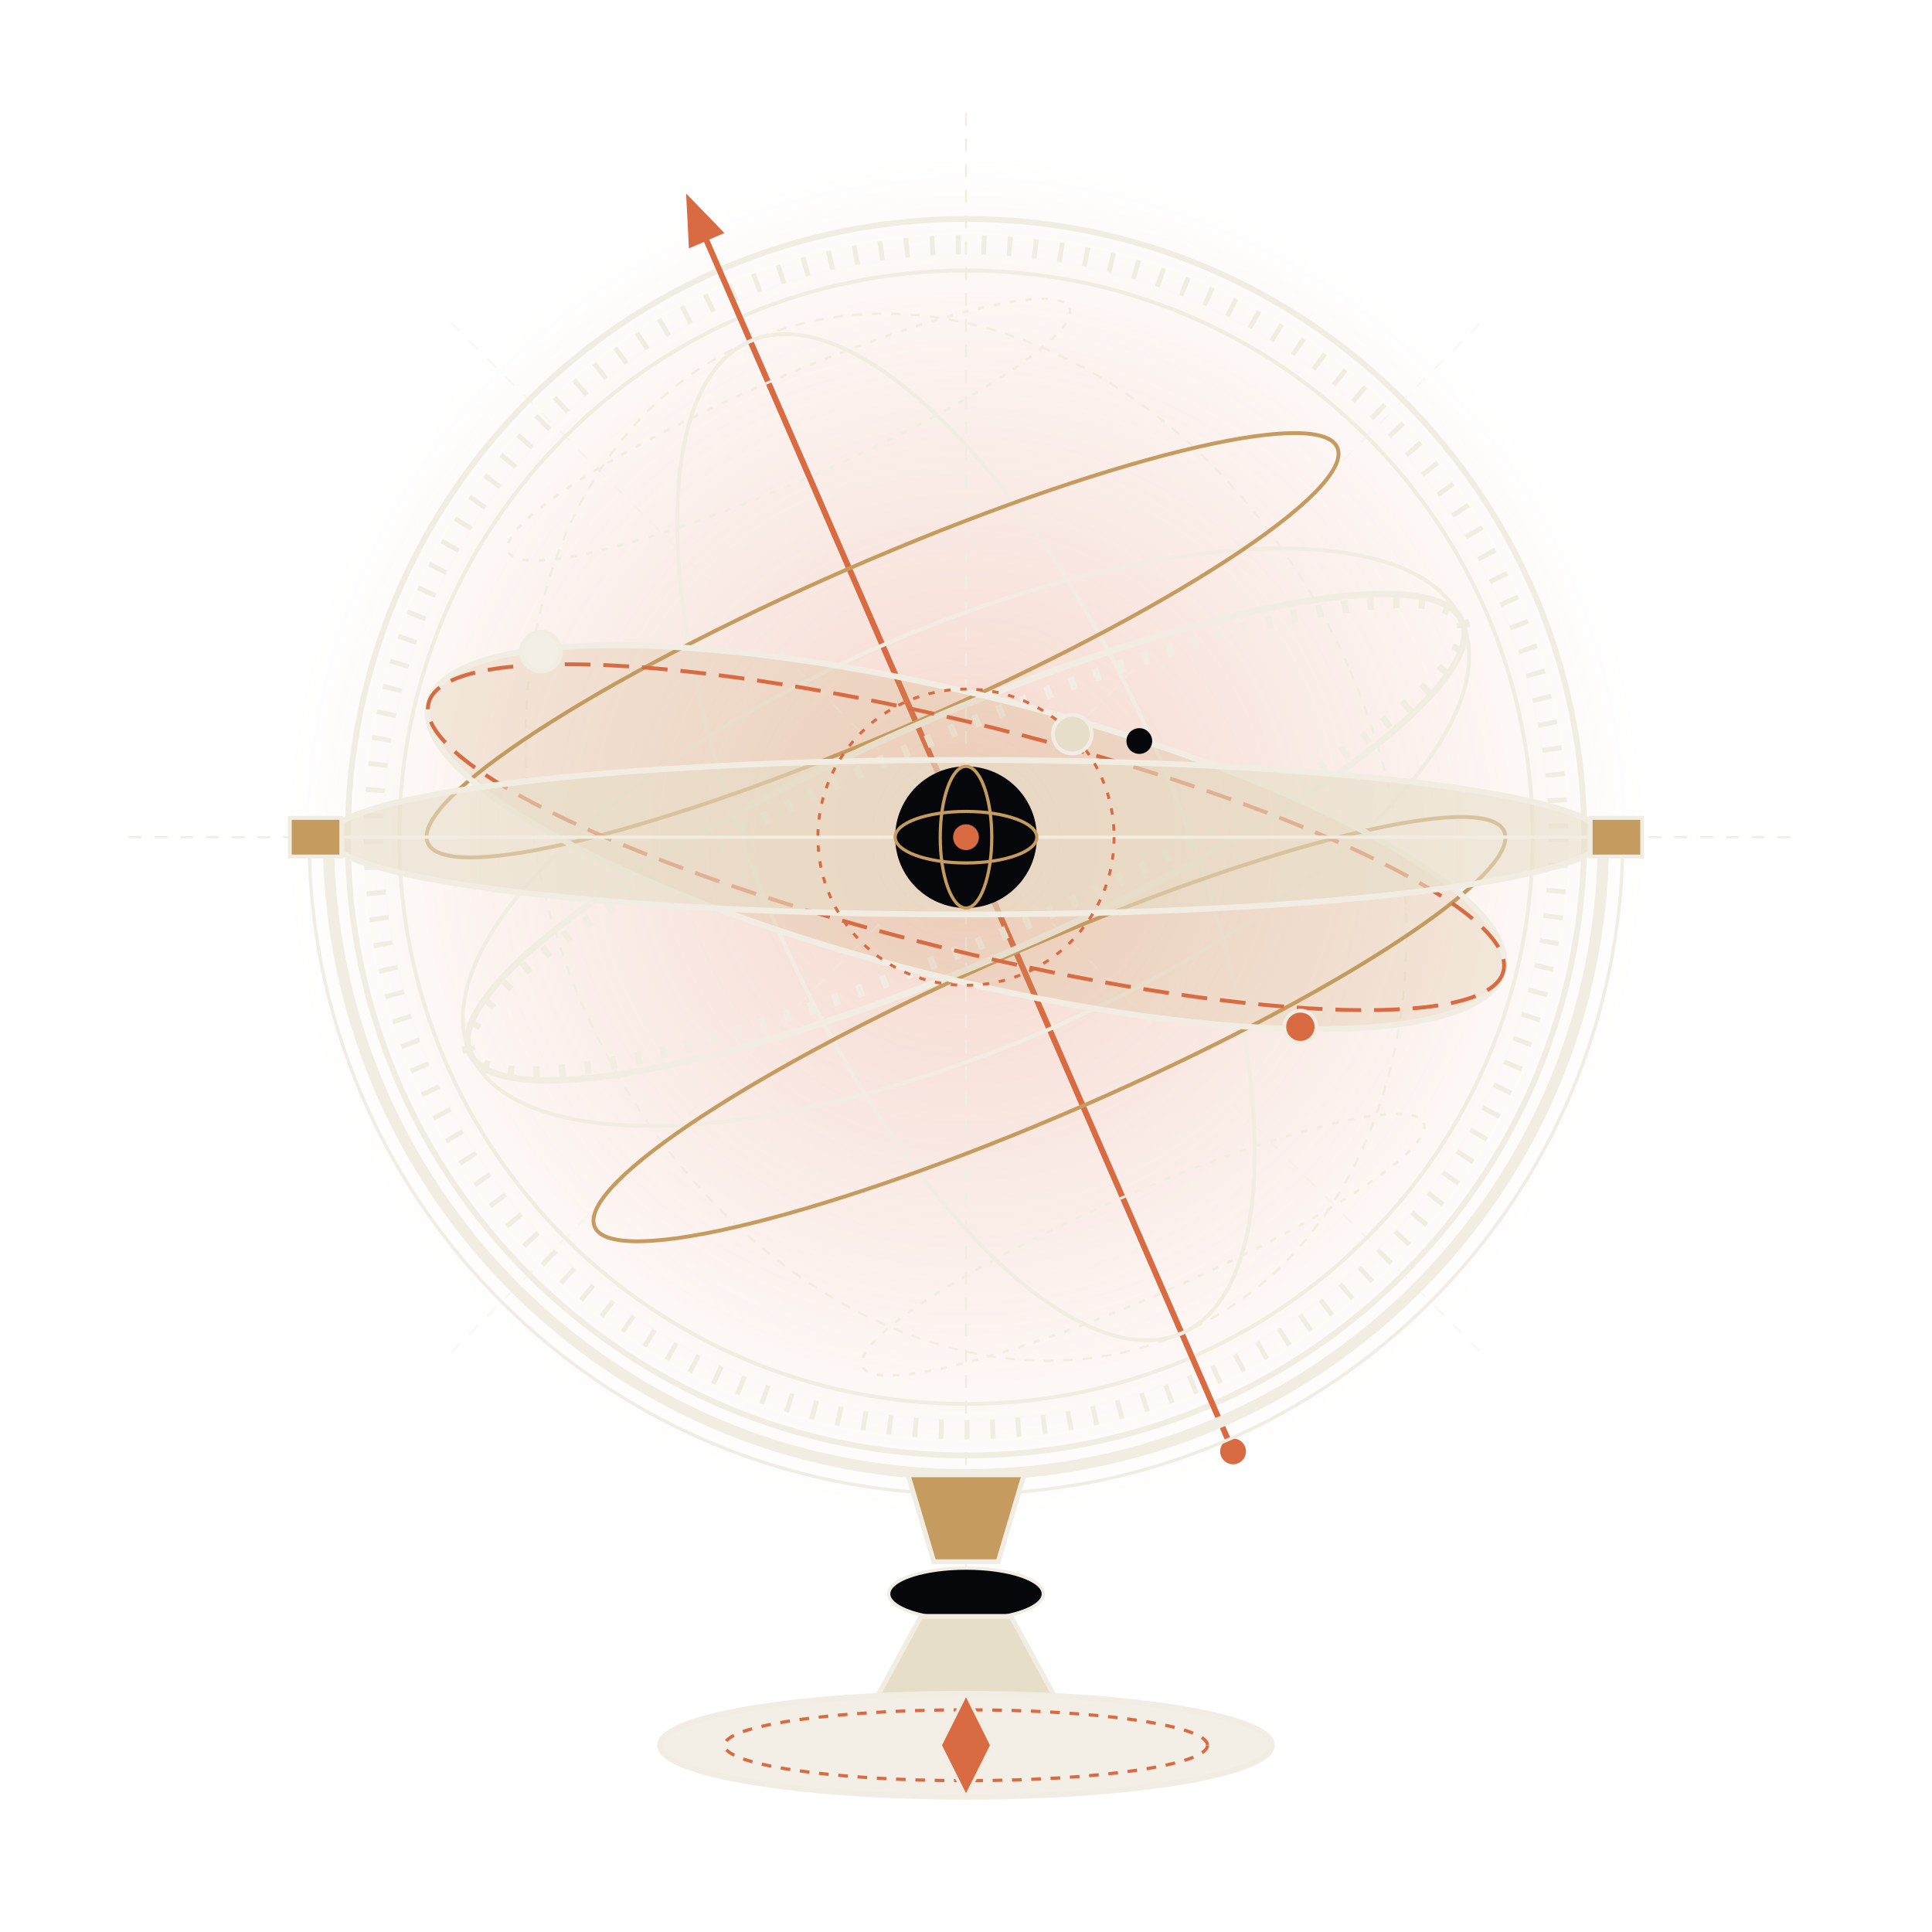
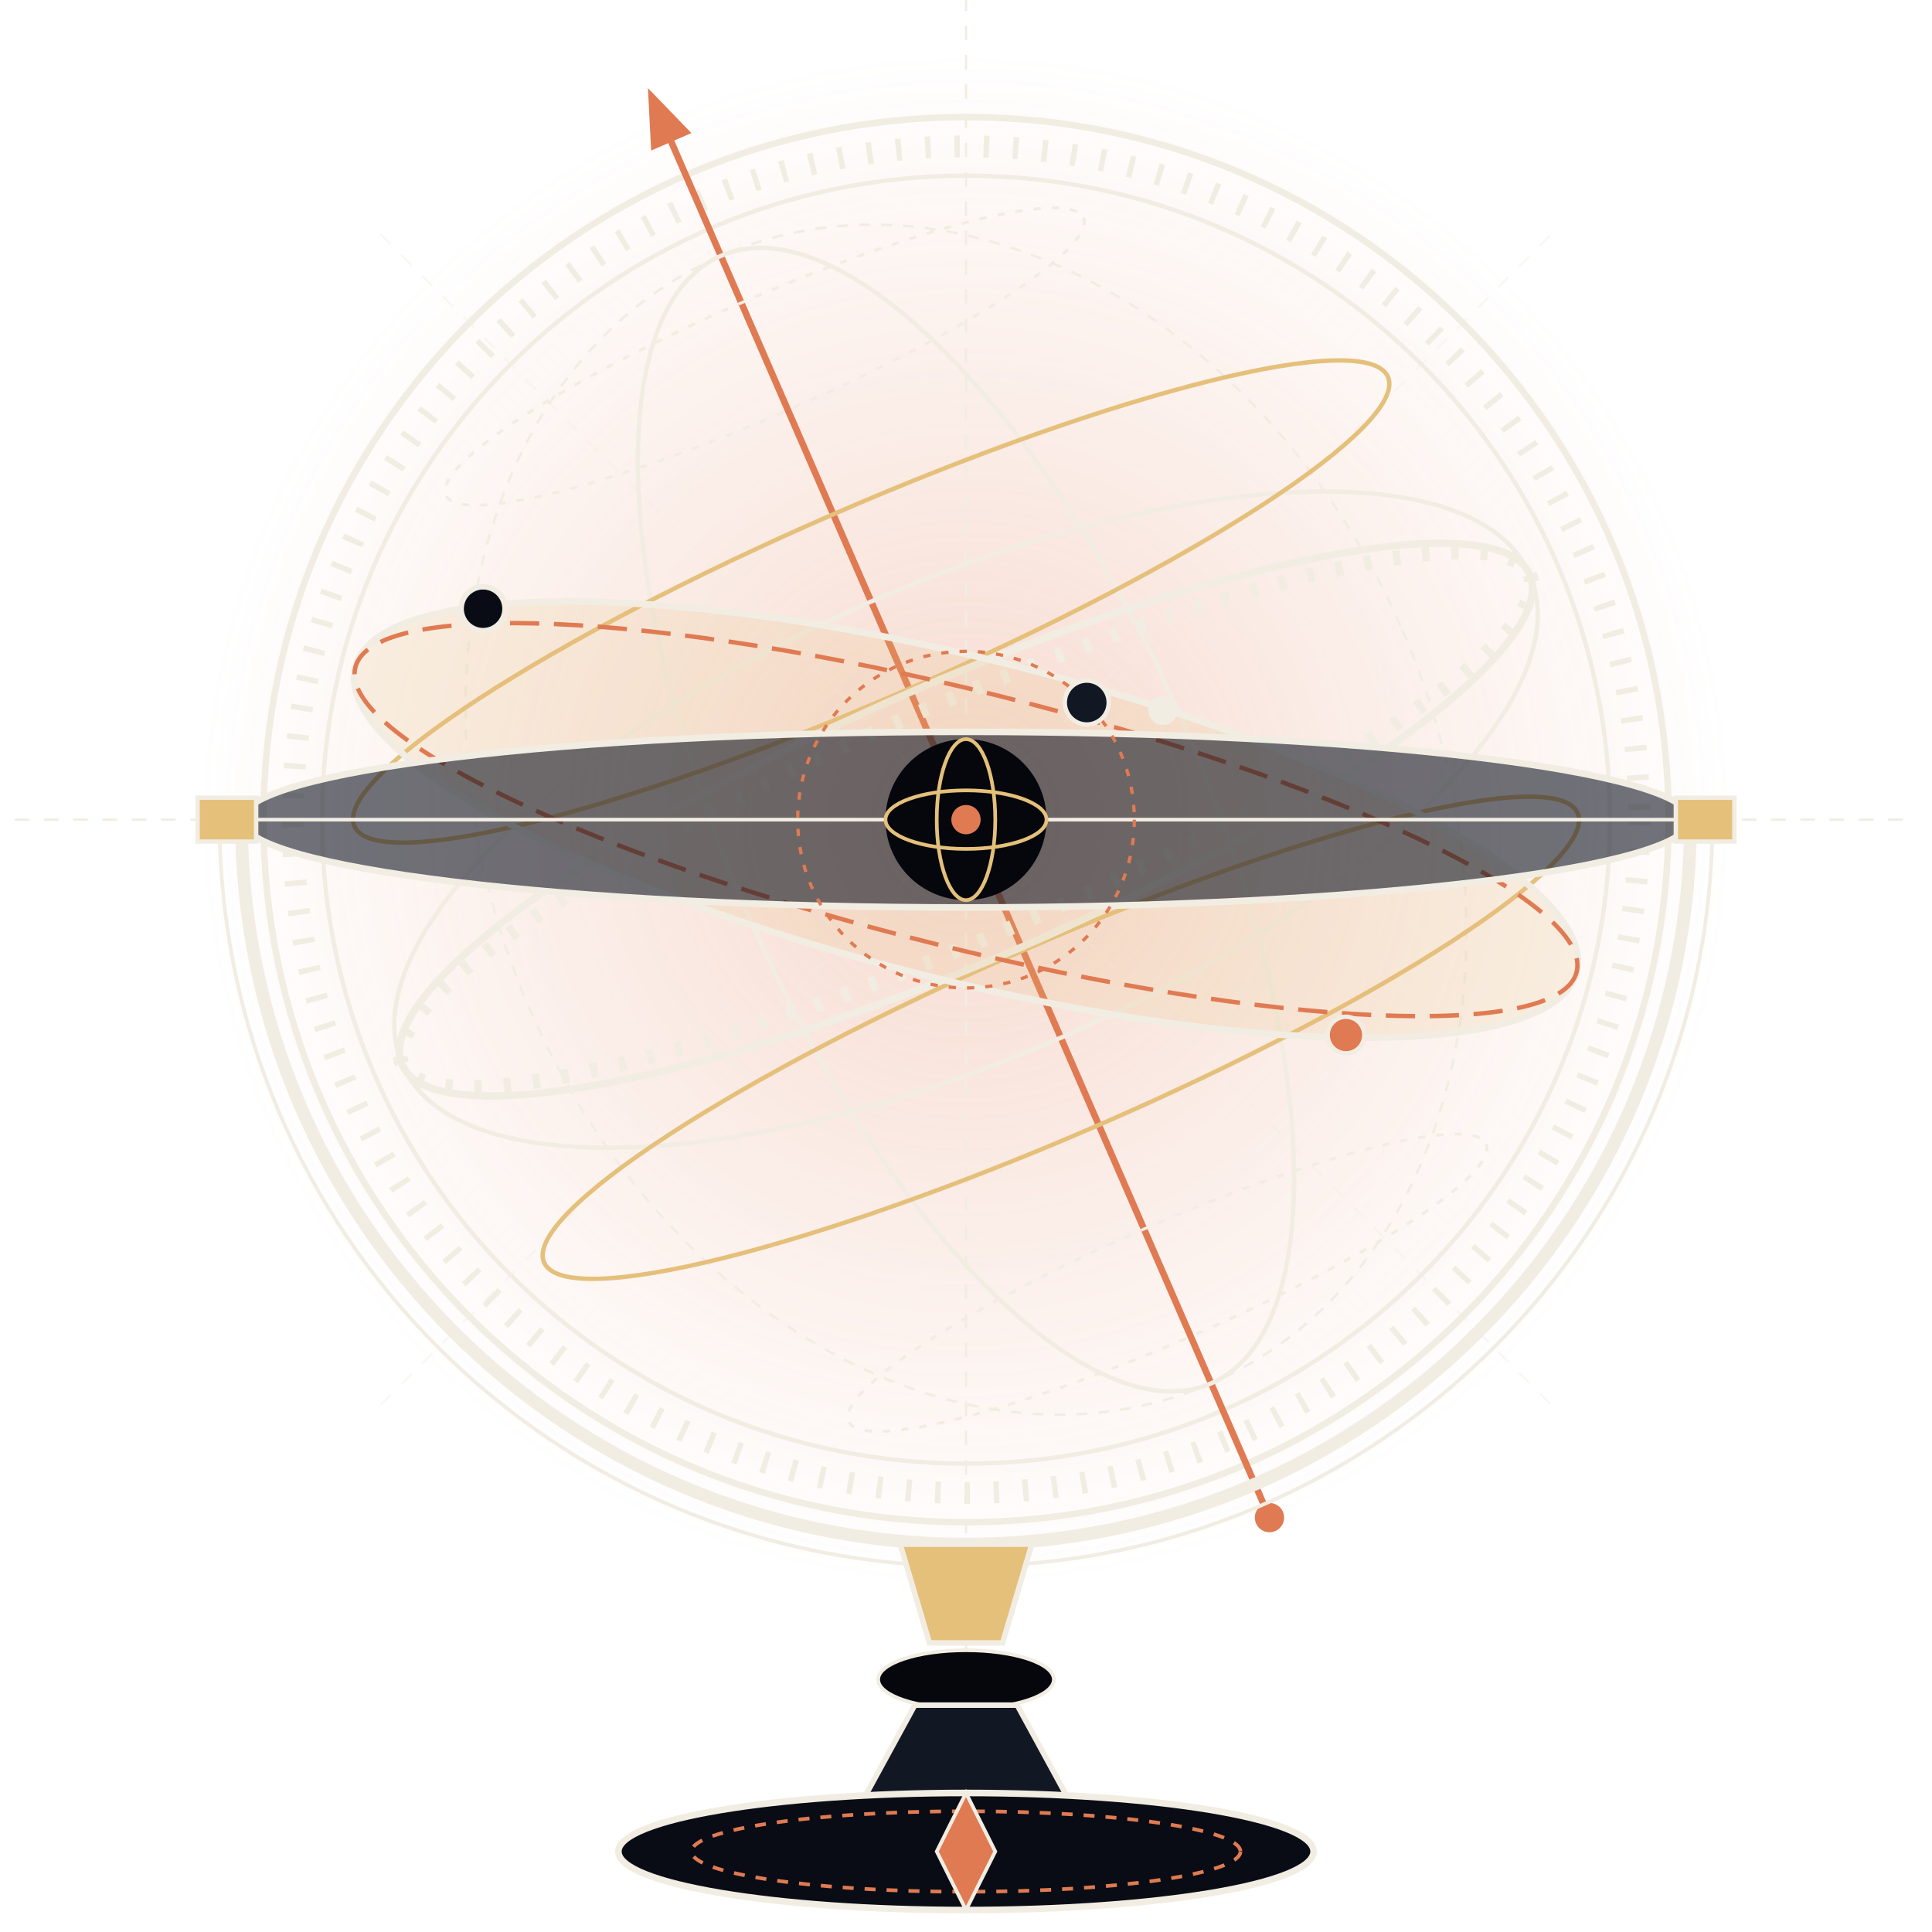
- <svg xmlns="http://www.w3.org/2000/svg" viewBox="0 0 600 600" width="100%" height="100%">
+ <svg xmlns="http://www.w3.org/2000/svg" viewBox="36 36 528 528" width="100%" height="100%">
  <defs>
    <radialGradient id="core-glow" cx="50%" cy="50%" r="50%">
-       <stop offset="0%" stop-color="#D96B43" stop-opacity="0.28" />
-       <stop offset="100%" stop-color="#D96B43" stop-opacity="0" />
+       <stop offset="0%" stop-color="#E07A52" stop-opacity="0.28" />
+       <stop offset="100%" stop-color="#E07A52" stop-opacity="0" />
    </radialGradient>
  </defs>
  <circle cx="300" cy="260" r="210" fill="url(#core-glow)" />
  <g stroke="#F2EDE3" stroke-width="0.6" stroke-dasharray="4 4">
    <line x1="40" y1="260" x2="560" y2="260" />
    <line x1="300" y1="35" x2="300" y2="555" />
    <line x1="140" y1="100" x2="460" y2="420" stroke-opacity="0.4" />
    <line x1="140" y1="420" x2="460" y2="100" stroke-opacity="0.4" />
  </g>
  <g transform="translate(300, 260)">
    <circle cx="0" cy="0" r="192" fill="none" stroke="#F2EDE3" stroke-width="1.8" />
    <circle cx="0" cy="0" r="184" fill="none" stroke="#F2EDE3" stroke-width="6" stroke-dasharray="1.5 6.5" />
    <circle cx="0" cy="0" r="176" fill="none" stroke="#F2EDE3" stroke-width="1.2" />
    <g transform="rotate(-23.5)">
-       <line x1="0" y1="-208" x2="0" y2="208" stroke="#D96B43" stroke-width="1.8" />
-       <polygon points="0,-218 -6,-202 6,-202" fill="#D96B43" />
-       <circle cx="0" cy="208" r="4" fill="#D96B43" />
+       <line x1="0" y1="-208" x2="0" y2="208" stroke="#E07A52" stroke-width="1.8" />
+       <polygon points="0,-218 -6,-202 6,-202" fill="#E07A52" />
+       <circle cx="0" cy="208" r="4" fill="#E07A52" />
      <ellipse cx="0" cy="0" rx="168" ry="65" fill="none" stroke="#F2EDE3" stroke-width="1.2" />
      <ellipse cx="0" cy="0" rx="65" ry="168" fill="none" stroke="#F2EDE3" stroke-width="1.2" />
      <ellipse cx="0" cy="0" rx="130" ry="168" fill="none" stroke="#F2EDE3" stroke-width="0.7" stroke-dasharray="3 3" />
-       <ellipse cx="0" cy="-65" rx="154" ry="26" fill="none" stroke="#C59B5F" stroke-width="1.2" />
-       <ellipse cx="0" cy="65" rx="154" ry="26" fill="none" stroke="#C59B5F" stroke-width="1.2" />
+       <ellipse cx="0" cy="-65" rx="154" ry="26" fill="none" stroke="#E5C07B" stroke-width="1.2" />
+       <ellipse cx="0" cy="65" rx="154" ry="26" fill="none" stroke="#E5C07B" stroke-width="1.2" />
      <ellipse cx="0" cy="-138" rx="95" ry="16" fill="none" stroke="#F2EDE3" stroke-width="0.8" stroke-dasharray="2 3" />
      <ellipse cx="0" cy="138" rx="95" ry="16" fill="none" stroke="#F2EDE3" stroke-width="0.8" stroke-dasharray="2 3" />
      <ellipse cx="0" cy="0" rx="168" ry="38" fill="none" stroke="#F2EDE3" stroke-width="2" />
      <ellipse cx="0" cy="0" rx="168" ry="32" fill="none" stroke="#F2EDE3" stroke-width="4" stroke-dasharray="2 6" />
    </g>
    <g transform="rotate(14)">
-       <ellipse cx="0" cy="0" rx="172" ry="44" fill="#C59B5F" fill-opacity="0.18" stroke="#F2EDE3" stroke-width="1.8" />
-       <ellipse cx="0" cy="0" rx="172" ry="35" fill="none" stroke="#D96B43" stroke-width="1.2" stroke-dasharray="8 4" />
-       <circle cx="-142" cy="-24" r="6" fill="#F4EFE6" stroke="#F2EDE3" stroke-width="1.5" />
-       <circle cx="115" cy="32" r="5" fill="#D96B43" stroke="#F2EDE3" stroke-width="1.2" />
-       <circle cx="45" cy="-42" r="4" fill="#06070A" />
+       <ellipse cx="0" cy="0" rx="172" ry="44" fill="#E5C07B" fill-opacity="0.18" stroke="#F2EDE3" stroke-width="1.8" />
+       <ellipse cx="0" cy="0" rx="172" ry="35" fill="none" stroke="#E07A52" stroke-width="1.2" stroke-dasharray="8 4" />
+       <circle cx="-142" cy="-24" r="6" fill="#090C14" stroke="#F2EDE3" stroke-width="1.5" />
+       <circle cx="115" cy="32" r="5" fill="#E07A52" stroke="#F2EDE3" stroke-width="1.2" />
+       <circle cx="45" cy="-42" r="4" fill="#F2EDE3" />
    </g>
-     <ellipse cx="0" cy="0" rx="198" ry="24" fill="#E6DEC8" fill-opacity="0.6" stroke="#F2EDE3" stroke-width="1.8" />
+     <ellipse cx="0" cy="0" rx="198" ry="24" fill="#121724" fill-opacity="0.6" stroke="#F2EDE3" stroke-width="1.8" />
    <line x1="-198" y1="0" x2="198" y2="0" stroke="#F2EDE3" stroke-width="1" />
-     <circle cx="0" cy="0" r="46" fill="none" stroke="#D96B43" stroke-width="0.9" stroke-dasharray="2 3" />
-     <circle cx="33" cy="-32" r="6" fill="#E6DEC8" stroke="#F2EDE3" stroke-width="1.2" />
-     <circle cx="0" cy="0" r="22" fill="#06070A" />
-     <ellipse cx="0" cy="0" rx="22" ry="8" fill="none" stroke="#C59B5F" stroke-width="1" />
-     <ellipse cx="0" cy="0" rx="8" ry="22" fill="none" stroke="#C59B5F" stroke-width="1" />
-     <circle cx="0" cy="0" r="4" fill="#D96B43" />
+     <circle cx="0" cy="0" r="46" fill="none" stroke="#E07A52" stroke-width="0.9" stroke-dasharray="2 3" />
+     <circle cx="33" cy="-32" r="6" fill="#121724" stroke="#F2EDE3" stroke-width="1.2" />
+     <circle cx="0" cy="0" r="22" fill="#05070C" />
+     <ellipse cx="0" cy="0" rx="22" ry="8" fill="none" stroke="#E5C07B" stroke-width="1" />
+     <ellipse cx="0" cy="0" rx="8" ry="22" fill="none" stroke="#E5C07B" stroke-width="1" />
+     <circle cx="0" cy="0" r="4" fill="#E07A52" />
  </g>
  <g stroke="#F2EDE3" fill="none">
    <path d="M 102 260 A 198 198 0 0 0 498 260" stroke-width="3.5" />
    <path d="M 96 260 A 204 204 0 0 0 504 260" stroke-width="1" />
-     <rect x="90" y="254" width="16" height="12" fill="#C59B5F" stroke-width="1.2" />
-     <rect x="494" y="254" width="16" height="12" fill="#C59B5F" stroke-width="1.2" />
-     <polygon points="282,458 318,458 310,485 290,485" fill="#C59B5F" stroke-width="1.5" />
-     <ellipse cx="300" cy="495" rx="24" ry="8" fill="#06070A" />
-     <polygon points="286,502 314,502 332,535 268,535" fill="#E6DEC8" stroke-width="1.5" />
-     <ellipse cx="300" cy="542" rx="95" ry="16" fill="#F4EFE6" stroke-width="1.8" />
-     <ellipse cx="300" cy="542" rx="75" ry="11" stroke="#D96B43" stroke-width="1" stroke-dasharray="3 3" />
-     <polygon points="300,526 308,542 300,558 292,542" fill="#D96B43" stroke-width="1" />
+     <rect x="90" y="254" width="16" height="12" fill="#E5C07B" stroke-width="1.2" />
+     <rect x="494" y="254" width="16" height="12" fill="#E5C07B" stroke-width="1.2" />
+     <polygon points="282,458 318,458 310,485 290,485" fill="#E5C07B" stroke-width="1.5" />
+     <ellipse cx="300" cy="495" rx="24" ry="8" fill="#05070C" />
+     <polygon points="286,502 314,502 332,535 268,535" fill="#121724" stroke-width="1.5" />
+     <ellipse cx="300" cy="542" rx="95" ry="16" fill="#090C14" stroke-width="1.8" />
+     <ellipse cx="300" cy="542" rx="75" ry="11" stroke="#E07A52" stroke-width="1" stroke-dasharray="3 3" />
+     <polygon points="300,526 308,542 300,558 292,542" fill="#E07A52" stroke-width="1" />
  </g>
-   <g font-family="monospace" font-size="10" fill="#06070A" letter-spacing="1.5">
- </g>
</svg>
